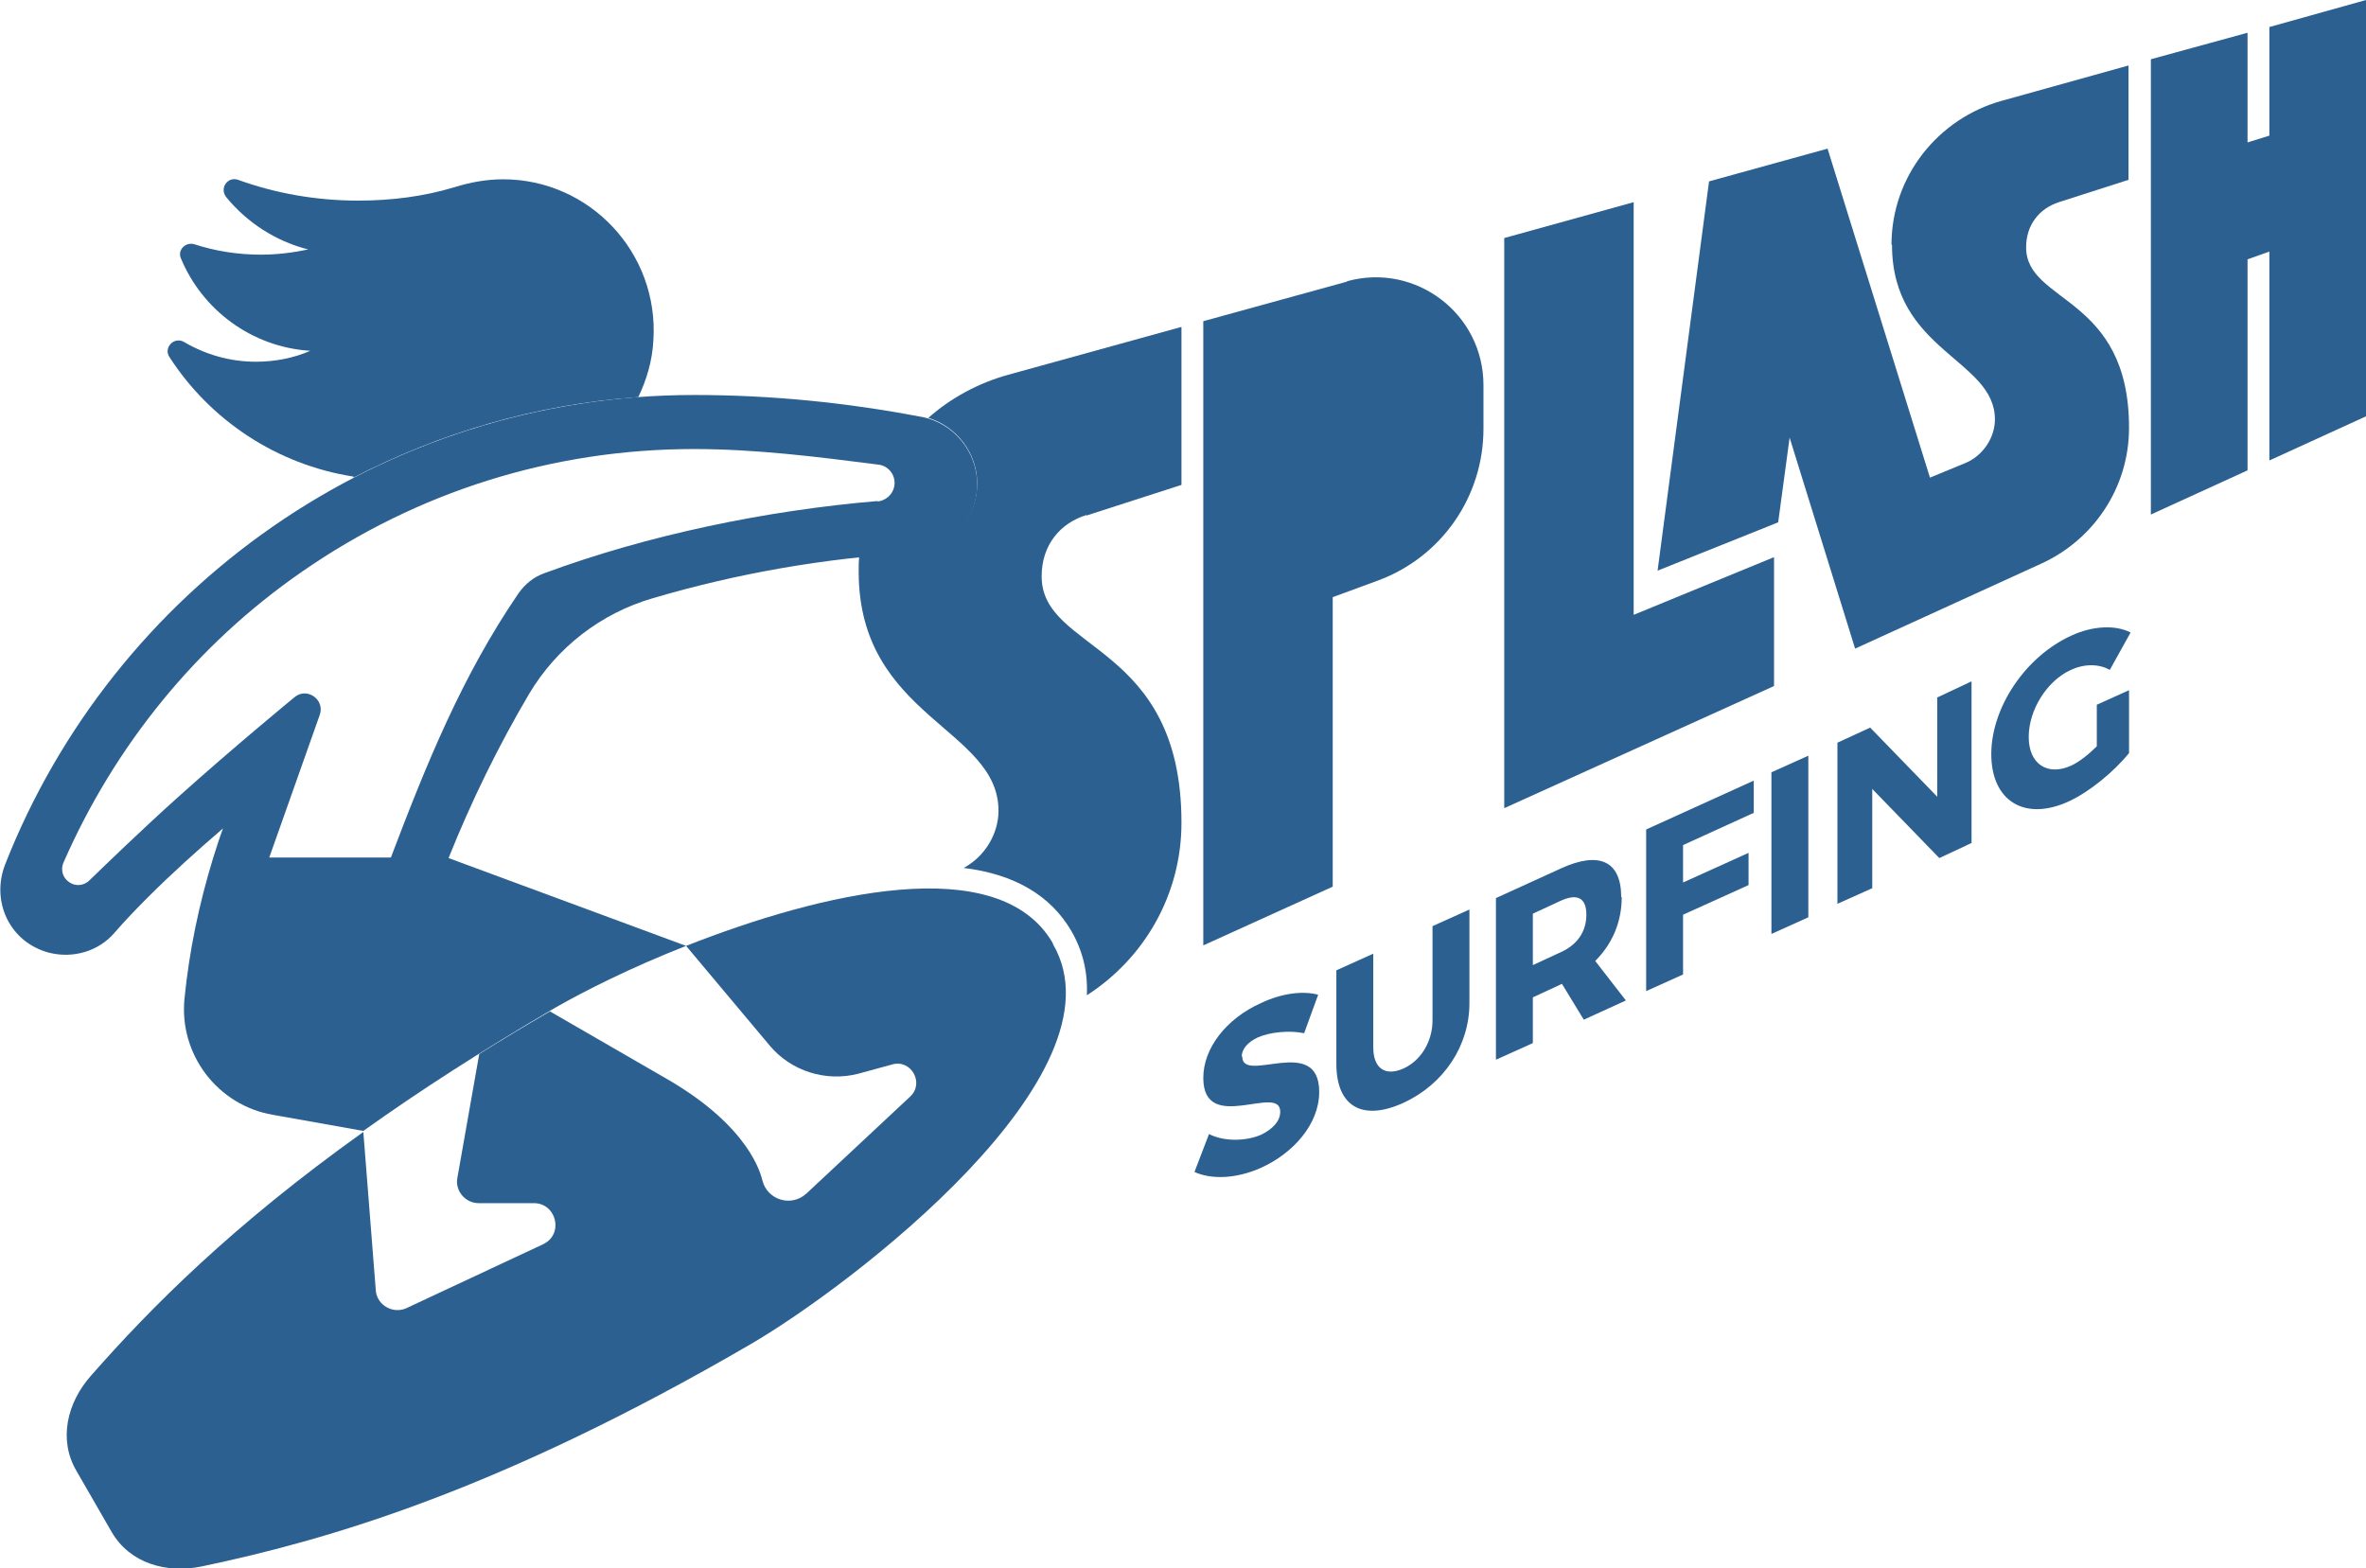
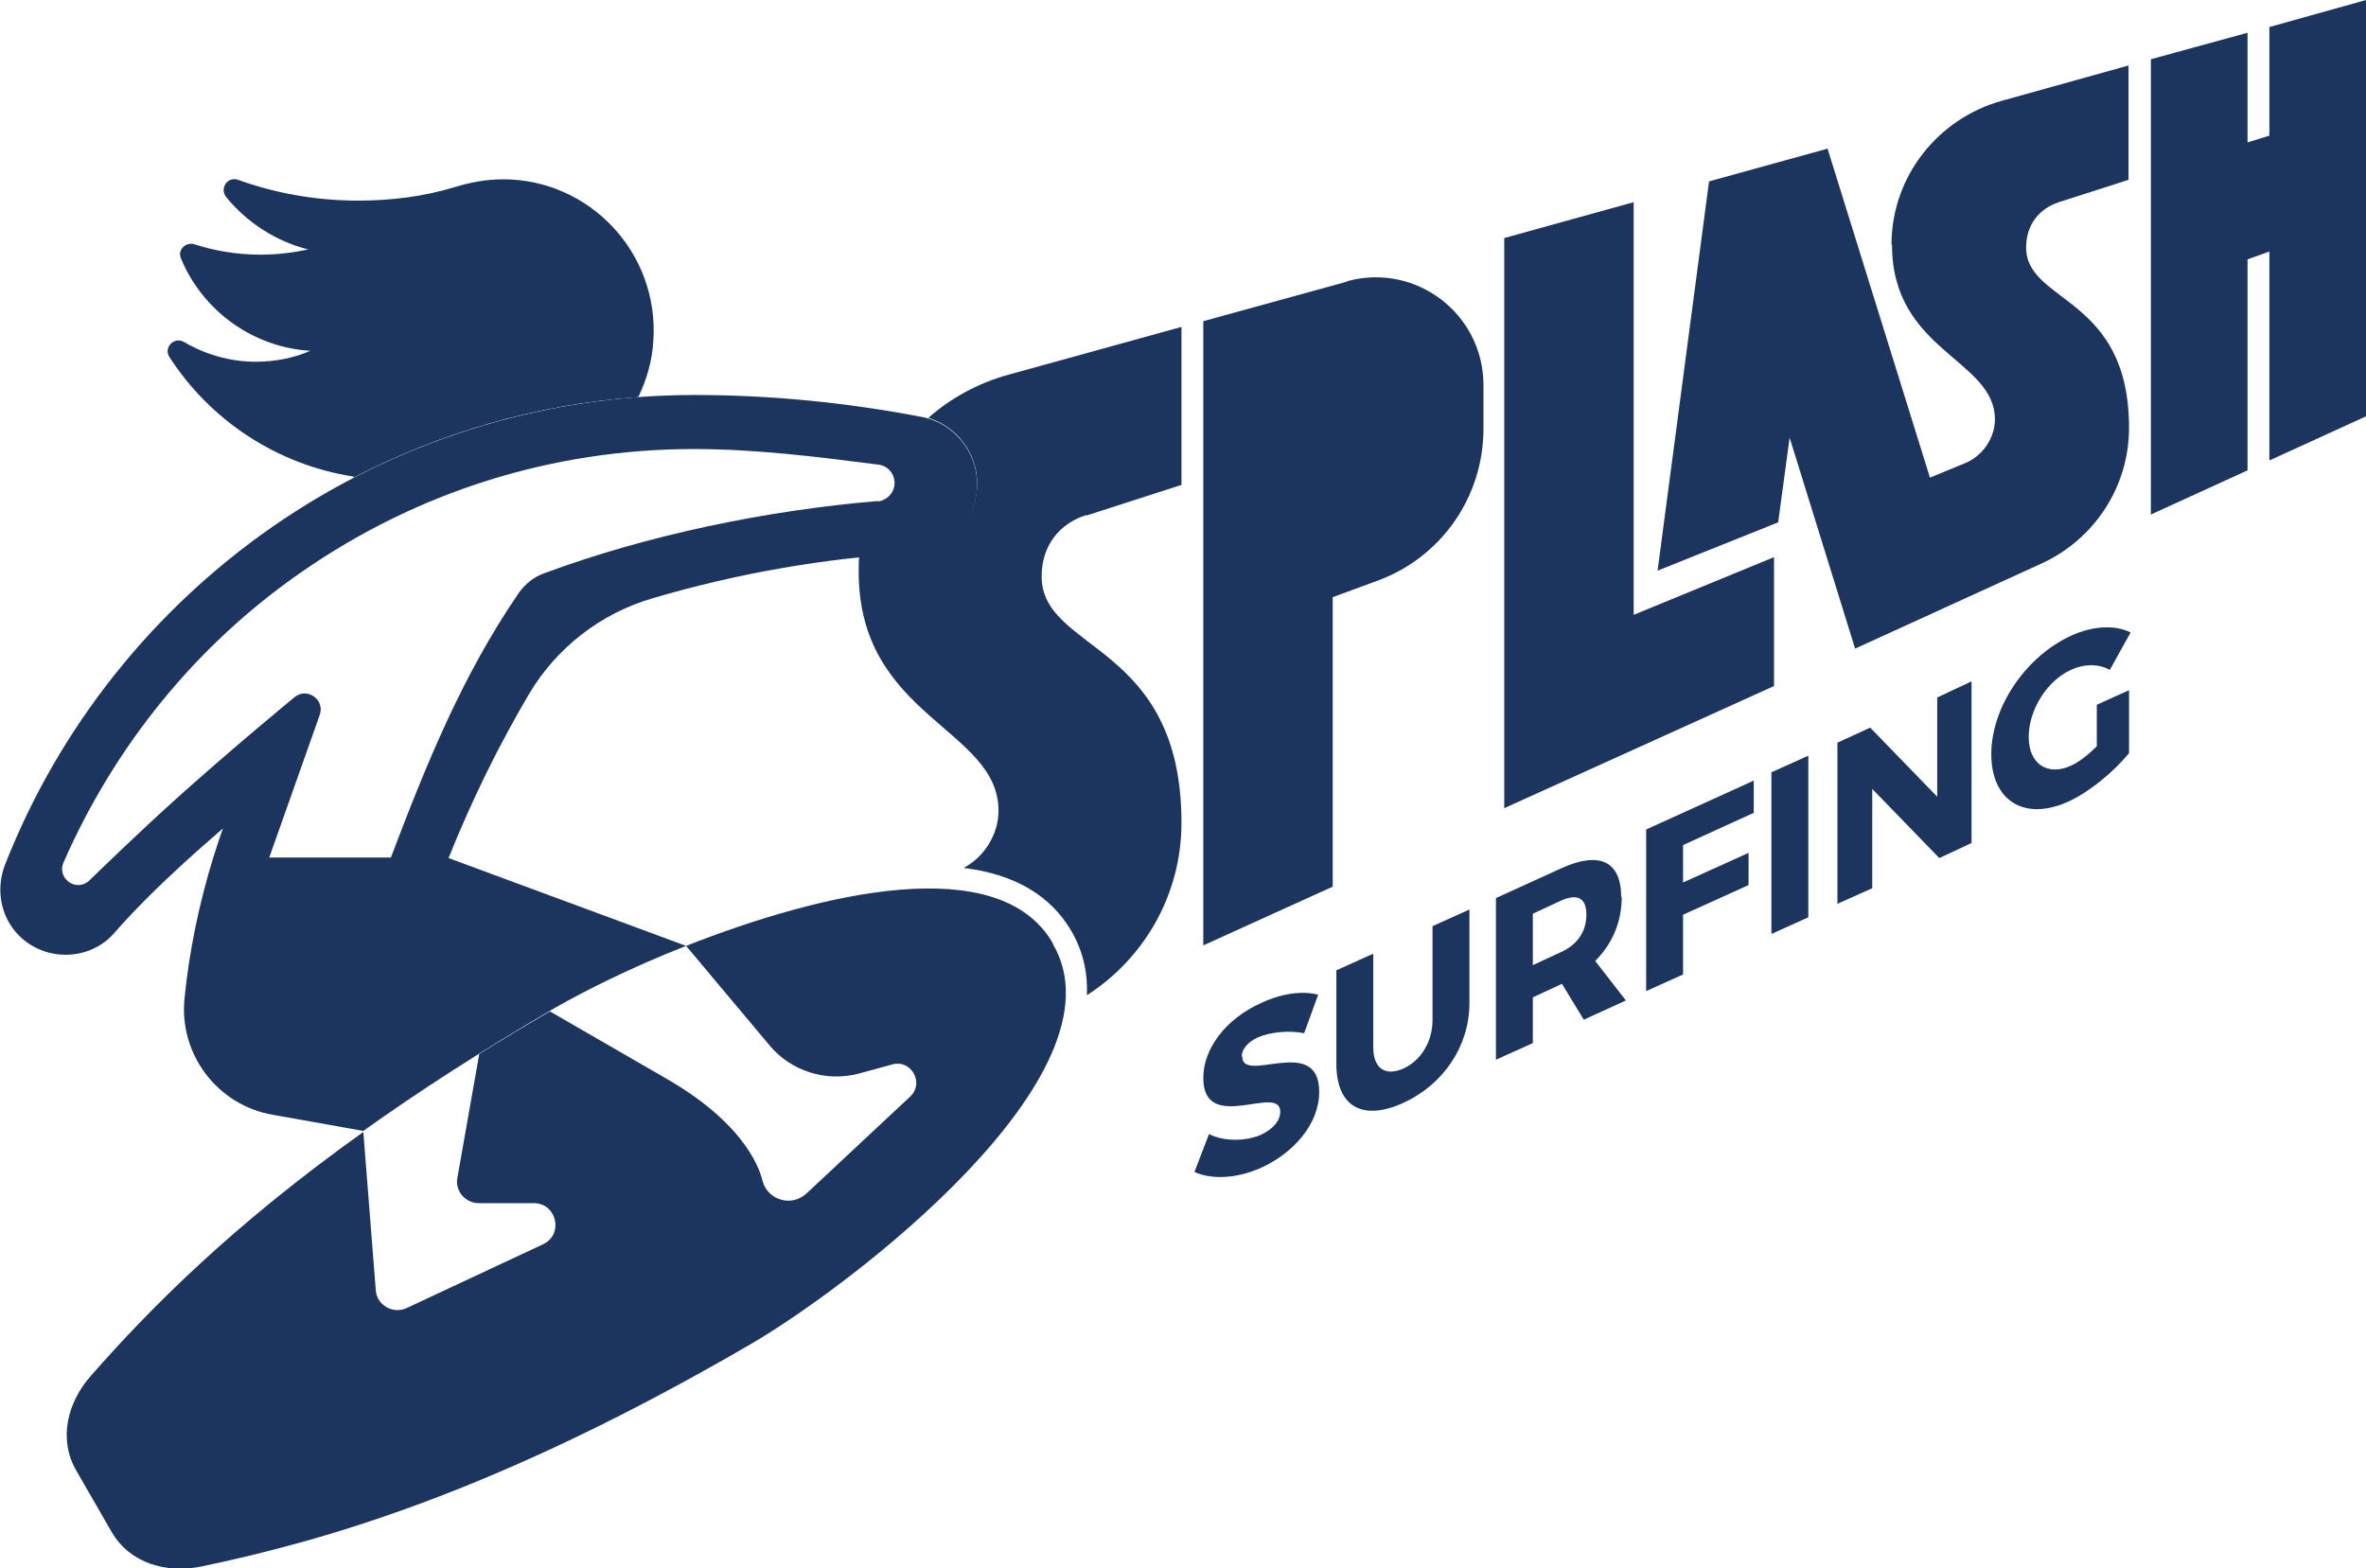
<svg xmlns="http://www.w3.org/2000/svg" id="Layer_1" viewBox="0 0 455.19 301.53">
  <defs>
    <style>
      .cls-1 {
-         fill: #2b6091;
+         fill: #1c355e;
      }
    </style>
  </defs>
  <g id="Horizontal">
    <g>
      <g>
        <path class="cls-1" d="M 238.9 203.3 c 0 -1.5 1.2 -2.8 3.1 -3.7 c 2.3 -1 6 -1.4 8.9 -0.8 l 2.7 -7.4 c -2.9 -0.8 -7 -0.3 -11 1.6 c -6.7 3 -11.1 8.7 -11.1 14.4 c 0 11 14.8 1 14.8 6.5 c 0 1.8 -1.4 3.3 -3.6 4.4 c -2.9 1.3 -7.2 1.4 -10.1 -0.1 l -2.8 7.3 c 3.3 1.5 8.1 1.3 12.8 -0.8 c 6.2 -2.8 11.2 -8.4 11.2 -14.6 c 0 -11.2 -14.8 -1.4 -14.8 -6.8 Z" />
        <path class="cls-1" d="M 275.6 196.3 c 0 4.2 -2.3 7.8 -5.6 9.3 c -3.4 1.5 -5.8 0.1 -5.8 -4.1 v -18 l -7.1 3.2 v 18 c 0 8.2 5 11.1 12.9 7.5 c 7.8 -3.6 12.7 -11 12.7 -19.2 v -18 l -7.1 3.2 v 18 Z" />
        <path class="cls-1" d="M 311.9 172.6 c 0 -6.9 -4.2 -8.9 -11.6 -5.5 l -12.5 5.7 v 31.1 l 7.1 -3.2 v -8.8 l 5.4 -2.5 l 0.2 -0.1 l 4.2 6.9 l 8.1 -3.7 l -5.9 -7.6 c 3.3 -3.3 5.1 -7.5 5.1 -12.3 Z M 300.3 183.2 l -5.4 2.5 v -9.9 l 5.4 -2.5 c 3.1 -1.4 4.9 -0.6 4.9 2.7 s -1.8 5.8 -4.9 7.2 Z" />
        <polygon class="cls-1" points="316.7,190.7 323.8,187.5 323.8,176 336.4,170.3 336.4,164.1 323.8,169.8 323.8,162.6 337.4,156.4 337.4,150.2 316.7,159.6 316.7,190.7" />
        <polygon class="cls-1" points="340.8,179.7 347.9,176.5 347.9,145.4 340.8,148.6 340.8,179.7" />
        <polygon class="cls-1" points="372.7,153.3 359.8,140 353.5,142.9 353.5,173.9 360.2,170.9 360.2,151.8 373.1,165.1 379.3,162.2 379.3,131.1 372.7,134.2 372.7,153.3" />
        <path class="cls-1" d="M 403.5 143.5 c -1.7 1.7 -3.5 3.1 -5 3.8 c -4.6 2.1 -8.2 -0.3 -8.2 -5.5 s 3.5 -10.8 8.1 -12.9 c 2.6 -1.2 5.4 -1.2 7.5 0 l 4 -7.2 c -2.9 -1.5 -7.3 -1.3 -11.4 0.6 c -8.8 4 -15.4 13.8 -15.4 22.8 s 6.4 13 14.9 9.1 c 3.9 -1.8 8.6 -5.6 11.6 -9.3 v -12.1 l -6.2 2.8 v 8 Z" />
      </g>
      <g>
        <path class="cls-1" d="M 259.1 54.2 l -27.6 7.6 v 120.1 l 24.9 -11.3 v -55.7 l 8.7 -3.2 c 12.2 -4.5 20.3 -16.1 20.3 -29.2 v -8.4 c 0 -13.7 -13 -23.6 -26.2 -20 Z" />
        <polygon class="cls-1" points="314.3,38.9 289.4,45.8 289.4,155.5 341.3,132 341.3,107.2 314.3,118.3 314.3,38.9" />
        <polygon class="cls-1" points="436.6,5.2 436.6,26.1 432.4,27.4 432.4,6.3 413.8,11.4 413.8,99 432.4,90.5 432.4,49.9 436.6,48.4 436.6,88.6 455.2,80.1 455.2,0 436.6,5.2" />
        <path class="cls-1" d="M 209 99.2 l 18.3 -5.9 v -30.4 l -33.3 9.2 c -5.8 1.6 -11.1 4.5 -15.4 8.3 c 5.5 1.7 9.4 6.8 9.4 12.6 h 0 c 0 7 -5.5 12.8 -12.5 13.2 c -3.4 0.2 -6.8 0.5 -10.2 0.9 c -0.1 1 -0.1 1.9 -0.1 2.9 c 0 28 26.9 30.1 26.9 46 c 0 4.4 -2.6 8.8 -6.7 11 c 9.8 1.2 16.7 5.3 20.7 12.1 c 2.2 3.8 3.2 7.9 3 12.4 c 10.9 -7 18.2 -19.2 18.2 -33.2 c 0 -34.8 -26.9 -32.8 -26.9 -47.4 c 0 -6 3.5 -10.2 8.6 -11.8 Z" />
        <path class="cls-1" d="M 364 47.1 c 0 20.5 19.8 22 19.8 33.6 c 0 3.5 -2.3 7 -5.7 8.4 l -6.8 2.8 l -19.7 -63.3 l -22.8 6.3 l -9.9 74.9 l 23.2 -9.3 l 2.2 -16.3 l 12.6 40.6 l 35.7 -16.3 c 10 -4.5 17 -14.5 17 -26.2 c 0 -25.5 -19.8 -23.9 -19.8 -34.7 c 0 -4.4 2.6 -7.5 6.3 -8.7 l 13.4 -4.3 V 12.6 l -24.4 6.8 c -12.2 3.4 -21.2 14.5 -21.2 27.7 Z" />
      </g>
    </g>
    <g>
      <path class="cls-1" d="M 177.2 80.2 c -14.1 -2.7 -28.7 -4.2 -43.6 -4.2 c -60.3 0 -111.8 37.4 -132.6 90.3 c -2.8 7.2 0.9 15 8.4 17 c 4.7 1.2 9.6 -0.3 12.6 -3.8 c 2 -2.3 4.2 -4.6 6.4 -6.8 c 4.7 -4.7 9.6 -9.1 14.5 -13.3 c -0.7 1.9 -1.3 3.8 -1.9 5.7 c -2.7 8.8 -4.6 17.9 -5.5 27 c -1.1 10.8 6.4 20.6 17 22.4 l 17.4 3.1 c 10.5 -7.5 22.7 -15.4 36.9 -23.7 c 5.6 -3.2 14.7 -7.8 25.2 -11.9 c 0 0 -45.7 -16.9 -45.7 -16.9 c 4.4 -11 9.6 -21.6 15.5 -31.6 c 5.3 -8.9 13.8 -15.5 23.8 -18.4 c 16.3 -4.8 33 -7.7 49.9 -8.7 c 7 -0.4 12.5 -6.2 12.5 -13.2 h 0 c 0 -6.3 -4.5 -11.8 -10.7 -13 Z M 168.9 96.4 c -21.4 1.8 -44.2 6.5 -64.2 13.9 h 0 c -2 0.7 -3.7 2.1 -4.9 3.8 c -10.9 15.9 -17.8 33 -24.6 50.9 h -23.4 c 0.3 -0.8 9.7 -27.4 9.7 -27.4 c 1.1 -3 -2.5 -5.5 -4.9 -3.4 c 0 0 -11.7 9.6 -22.6 19.4 c -7 6.3 -13.7 12.8 -16.8 15.8 c -1 1 -2.6 1.2 -3.8 0.4 c -1.3 -0.8 -1.8 -2.4 -1.2 -3.8 c 9.8 -22.4 25.5 -41.9 45.9 -56 c 22.2 -15.4 48.2 -23.6 75.4 -23.6 c 11.9 0 23.8 1.5 35.5 3 c 1.8 0.2 3.2 1.8 3.1 3.7 c -0.1 1.8 -1.5 3.2 -3.3 3.4 Z" />
      <g>
        <path class="cls-1" d="M 202.5 181.4 c -10.4 -17.8 -44.6 -9.6 -70.5 0.6 l 16.1 19.2 c 4.1 4.9 10.8 7 17 5.4 l 6.6 -1.8 c 3.6 -1 6.2 3.6 3.4 6.2 l -19.9 18.6 c -3 2.8 -7.6 1.2 -8.5 -2.4 c -0.3 -1.1 -2.3 -10.3 -18.4 -19.6 l -22.5 -13 c -4.8 2.8 -9.3 5.5 -13.6 8.2 l -4.2 23.8 c -0.5 2.5 1.5 4.9 4.1 4.9 h 10.6 c 4.4 0 5.8 6 1.8 7.9 l -26.3 12.3 c -2.6 1.2 -5.7 -0.6 -5.9 -3.4 l -2.4 -30.5 c -25.2 18 -40.8 33.7 -52.4 46.9 c -4.6 5.2 -6.3 12.3 -2.8 18.3 l 6.8 11.8 c 3.5 6 10.5 8 17.3 6.6 c 24.3 -5.1 57.2 -14.6 105.5 -42.7 c 19.3 -11.2 72.8 -52 58.3 -77 Z" />
        <path class="cls-1" d="M 68 91.9 c 16.6 -8.6 35.1 -14.1 54.8 -15.5 c 1.6 -3.3 2.7 -7 2.9 -10.9 c 1.1 -16.9 -12.3 -31 -28.9 -31 c -3.3 0 -6.4 0.6 -9.3 1.5 c -5.9 1.8 -12.2 2.6 -18.6 2.6 c -8.1 0 -15.9 -1.4 -23.1 -4 c -2 -0.7 -3.6 1.6 -2.3 3.3 c 4 4.9 9.5 8.5 15.8 10.1 c -2.9 0.6 -5.9 1 -9.1 1 c -4.5 0 -8.8 -0.7 -12.8 -2 c -1.7 -0.5 -3.3 1.1 -2.6 2.7 c 4.1 9.9 13.6 17.1 24.9 17.8 c -3.2 1.4 -6.8 2.1 -10.5 2.1 c -5 0 -9.7 -1.4 -13.8 -3.8 c -1.9 -1.1 -4 1.1 -2.8 2.9 c 7.8 12.1 20.6 20.7 35.4 23 Z" />
      </g>
    </g>
  </g>
</svg>
